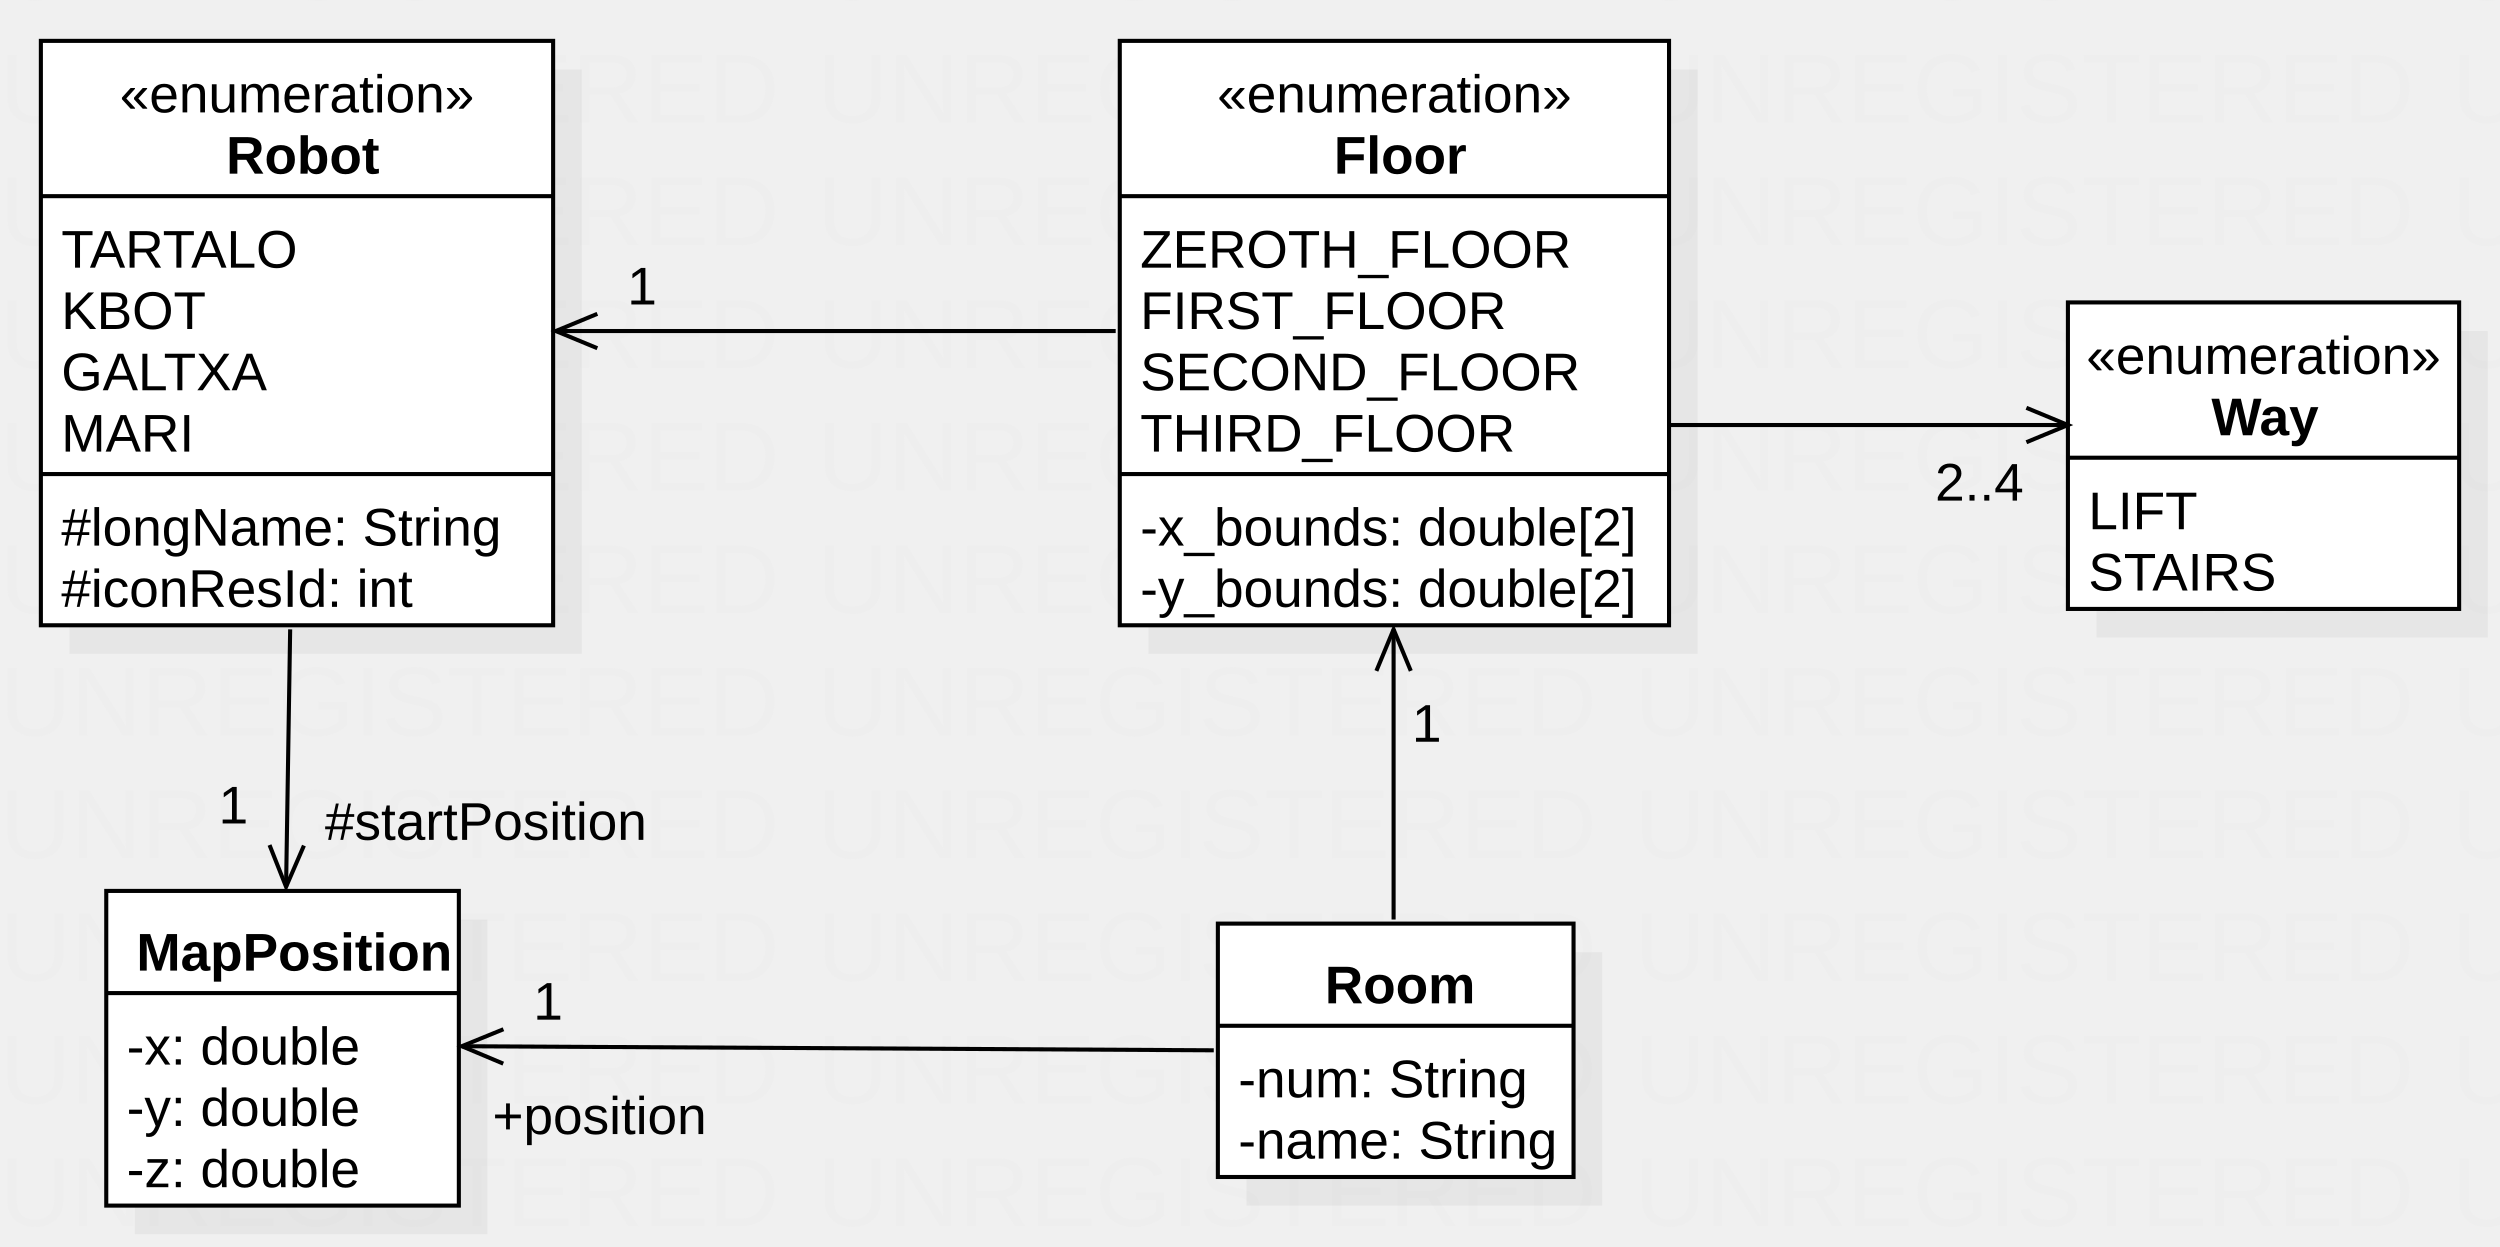
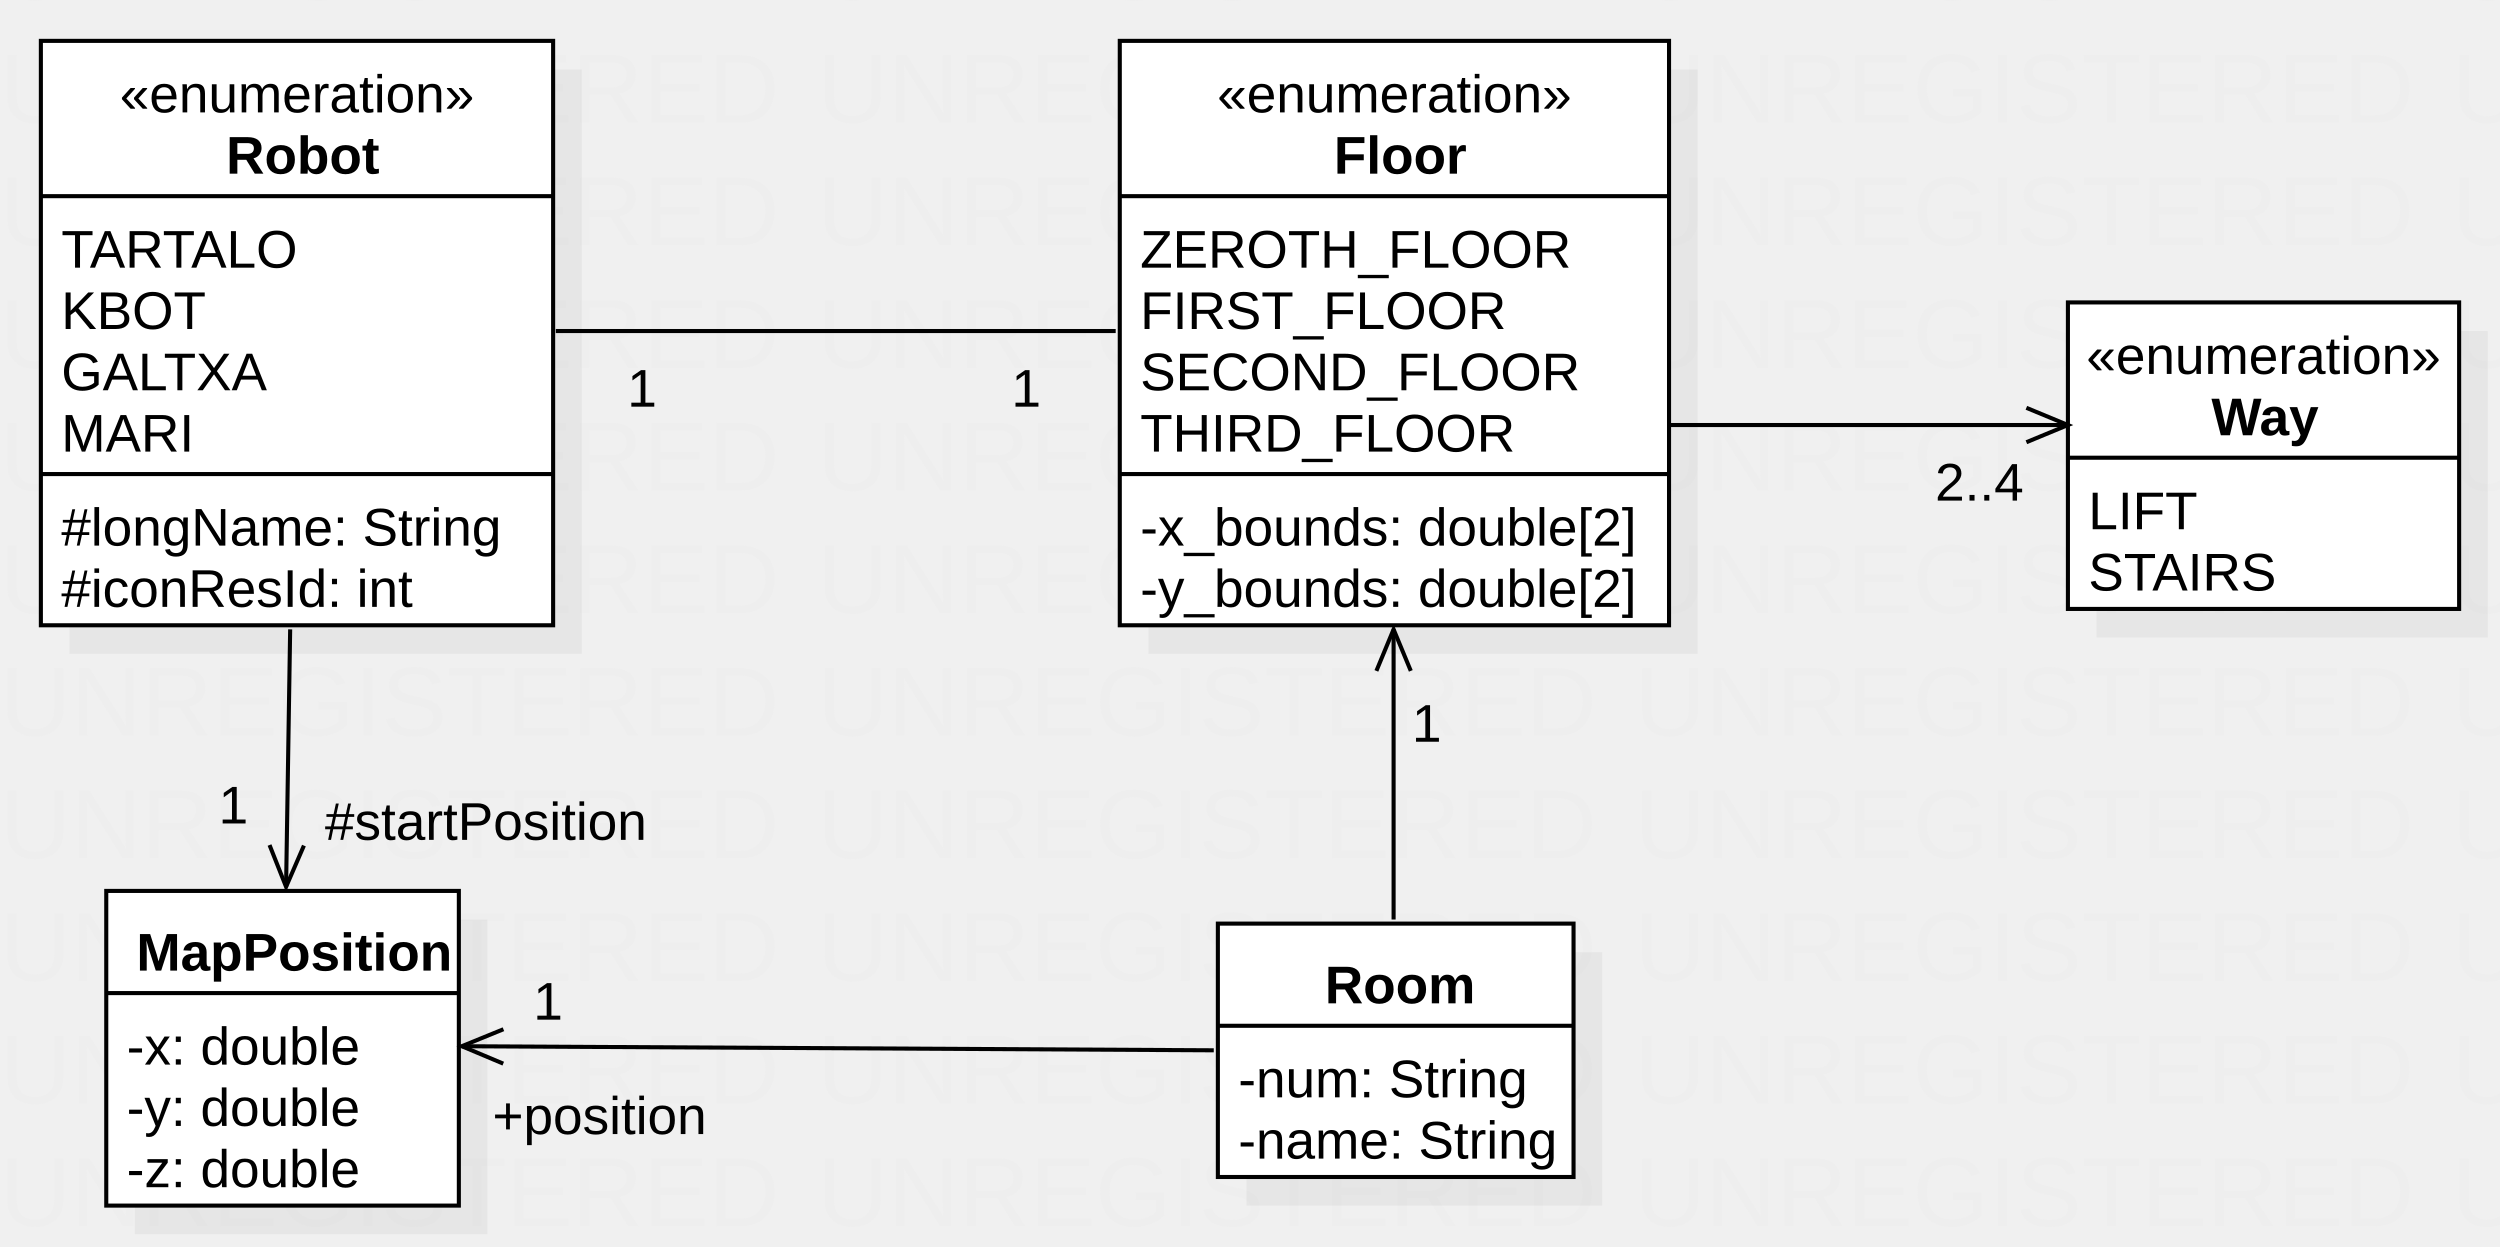
<svg xmlns="http://www.w3.org/2000/svg" version="1.1" width="611.728" height="305">
  <defs />
  <g>
    <text fill="#eeeeee" stroke="none" font-family="Arial" font-size="24px" font-style="normal" font-weight="normal" text-decoration="none" x="0" y="0">UNREGISTERED</text>
    <text fill="#eeeeee" stroke="none" font-family="Arial" font-size="24px" font-style="normal" font-weight="normal" text-decoration="none" x="0" y="30">UNREGISTERED</text>
    <text fill="#eeeeee" stroke="none" font-family="Arial" font-size="24px" font-style="normal" font-weight="normal" text-decoration="none" x="0" y="60">UNREGISTERED</text>
    <text fill="#eeeeee" stroke="none" font-family="Arial" font-size="24px" font-style="normal" font-weight="normal" text-decoration="none" x="0" y="90">UNREGISTERED</text>
    <text fill="#eeeeee" stroke="none" font-family="Arial" font-size="24px" font-style="normal" font-weight="normal" text-decoration="none" x="0" y="120">UNREGISTERED</text>
    <text fill="#eeeeee" stroke="none" font-family="Arial" font-size="24px" font-style="normal" font-weight="normal" text-decoration="none" x="0" y="150">UNREGISTERED</text>
    <text fill="#eeeeee" stroke="none" font-family="Arial" font-size="24px" font-style="normal" font-weight="normal" text-decoration="none" x="0" y="180">UNREGISTERED</text>
    <text fill="#eeeeee" stroke="none" font-family="Arial" font-size="24px" font-style="normal" font-weight="normal" text-decoration="none" x="0" y="210">UNREGISTERED</text>
    <text fill="#eeeeee" stroke="none" font-family="Arial" font-size="24px" font-style="normal" font-weight="normal" text-decoration="none" x="0" y="240">UNREGISTERED</text>
    <text fill="#eeeeee" stroke="none" font-family="Arial" font-size="24px" font-style="normal" font-weight="normal" text-decoration="none" x="0" y="270">UNREGISTERED</text>
    <text fill="#eeeeee" stroke="none" font-family="Arial" font-size="24px" font-style="normal" font-weight="normal" text-decoration="none" x="0" y="300">UNREGISTERED</text>
    <text fill="#eeeeee" stroke="none" font-family="Arial" font-size="24px" font-style="normal" font-weight="normal" text-decoration="none" x="200" y="0">UNREGISTERED</text>
    <text fill="#eeeeee" stroke="none" font-family="Arial" font-size="24px" font-style="normal" font-weight="normal" text-decoration="none" x="200" y="30">UNREGISTERED</text>
    <text fill="#eeeeee" stroke="none" font-family="Arial" font-size="24px" font-style="normal" font-weight="normal" text-decoration="none" x="200" y="60">UNREGISTERED</text>
    <text fill="#eeeeee" stroke="none" font-family="Arial" font-size="24px" font-style="normal" font-weight="normal" text-decoration="none" x="200" y="90">UNREGISTERED</text>
    <text fill="#eeeeee" stroke="none" font-family="Arial" font-size="24px" font-style="normal" font-weight="normal" text-decoration="none" x="200" y="120">UNREGISTERED</text>
    <text fill="#eeeeee" stroke="none" font-family="Arial" font-size="24px" font-style="normal" font-weight="normal" text-decoration="none" x="200" y="150">UNREGISTERED</text>
    <text fill="#eeeeee" stroke="none" font-family="Arial" font-size="24px" font-style="normal" font-weight="normal" text-decoration="none" x="200" y="180">UNREGISTERED</text>
    <text fill="#eeeeee" stroke="none" font-family="Arial" font-size="24px" font-style="normal" font-weight="normal" text-decoration="none" x="200" y="210">UNREGISTERED</text>
    <text fill="#eeeeee" stroke="none" font-family="Arial" font-size="24px" font-style="normal" font-weight="normal" text-decoration="none" x="200" y="240">UNREGISTERED</text>
    <text fill="#eeeeee" stroke="none" font-family="Arial" font-size="24px" font-style="normal" font-weight="normal" text-decoration="none" x="200" y="270">UNREGISTERED</text>
    <text fill="#eeeeee" stroke="none" font-family="Arial" font-size="24px" font-style="normal" font-weight="normal" text-decoration="none" x="200" y="300">UNREGISTERED</text>
    <text fill="#eeeeee" stroke="none" font-family="Arial" font-size="24px" font-style="normal" font-weight="normal" text-decoration="none" x="400" y="0">UNREGISTERED</text>
    <text fill="#eeeeee" stroke="none" font-family="Arial" font-size="24px" font-style="normal" font-weight="normal" text-decoration="none" x="400" y="30">UNREGISTERED</text>
    <text fill="#eeeeee" stroke="none" font-family="Arial" font-size="24px" font-style="normal" font-weight="normal" text-decoration="none" x="400" y="60">UNREGISTERED</text>
    <text fill="#eeeeee" stroke="none" font-family="Arial" font-size="24px" font-style="normal" font-weight="normal" text-decoration="none" x="400" y="90">UNREGISTERED</text>
    <text fill="#eeeeee" stroke="none" font-family="Arial" font-size="24px" font-style="normal" font-weight="normal" text-decoration="none" x="400" y="120">UNREGISTERED</text>
    <text fill="#eeeeee" stroke="none" font-family="Arial" font-size="24px" font-style="normal" font-weight="normal" text-decoration="none" x="400" y="150">UNREGISTERED</text>
    <text fill="#eeeeee" stroke="none" font-family="Arial" font-size="24px" font-style="normal" font-weight="normal" text-decoration="none" x="400" y="180">UNREGISTERED</text>
    <text fill="#eeeeee" stroke="none" font-family="Arial" font-size="24px" font-style="normal" font-weight="normal" text-decoration="none" x="400" y="210">UNREGISTERED</text>
    <text fill="#eeeeee" stroke="none" font-family="Arial" font-size="24px" font-style="normal" font-weight="normal" text-decoration="none" x="400" y="240">UNREGISTERED</text>
    <text fill="#eeeeee" stroke="none" font-family="Arial" font-size="24px" font-style="normal" font-weight="normal" text-decoration="none" x="400" y="270">UNREGISTERED</text>
    <text fill="#eeeeee" stroke="none" font-family="Arial" font-size="24px" font-style="normal" font-weight="normal" text-decoration="none" x="400" y="300">UNREGISTERED</text>
    <text fill="#eeeeee" stroke="none" font-family="Arial" font-size="24px" font-style="normal" font-weight="normal" text-decoration="none" x="600" y="0">UNREGISTERED</text>
    <text fill="#eeeeee" stroke="none" font-family="Arial" font-size="24px" font-style="normal" font-weight="normal" text-decoration="none" x="600" y="30">UNREGISTERED</text>
    <text fill="#eeeeee" stroke="none" font-family="Arial" font-size="24px" font-style="normal" font-weight="normal" text-decoration="none" x="600" y="60">UNREGISTERED</text>
    <text fill="#eeeeee" stroke="none" font-family="Arial" font-size="24px" font-style="normal" font-weight="normal" text-decoration="none" x="600" y="90">UNREGISTERED</text>
    <text fill="#eeeeee" stroke="none" font-family="Arial" font-size="24px" font-style="normal" font-weight="normal" text-decoration="none" x="600" y="120">UNREGISTERED</text>
    <text fill="#eeeeee" stroke="none" font-family="Arial" font-size="24px" font-style="normal" font-weight="normal" text-decoration="none" x="600" y="150">UNREGISTERED</text>
    <text fill="#eeeeee" stroke="none" font-family="Arial" font-size="24px" font-style="normal" font-weight="normal" text-decoration="none" x="600" y="180">UNREGISTERED</text>
    <text fill="#eeeeee" stroke="none" font-family="Arial" font-size="24px" font-style="normal" font-weight="normal" text-decoration="none" x="600" y="210">UNREGISTERED</text>
    <text fill="#eeeeee" stroke="none" font-family="Arial" font-size="24px" font-style="normal" font-weight="normal" text-decoration="none" x="600" y="240">UNREGISTERED</text>
    <text fill="#eeeeee" stroke="none" font-family="Arial" font-size="24px" font-style="normal" font-weight="normal" text-decoration="none" x="600" y="270">UNREGISTERED</text>
    <text fill="#eeeeee" stroke="none" font-family="Arial" font-size="24px" font-style="normal" font-weight="normal" text-decoration="none" x="600" y="300">UNREGISTERED</text>
    <g transform="translate(-310,-190) scale(1,1)">
      <rect fill="#C0C0C0" stroke="none" x="343" y="415" width="86.276" height="77" opacity="0.2" />
    </g>
    <g transform="translate(-310,-190) scale(1,1)">
      <rect fill="#ffffff" stroke="none" x="336" y="408" width="86.276" height="77" />
    </g>
    <g transform="translate(-310,-190) scale(1,1)">
      <path fill="none" stroke="#000000" d="M 336 408 L 422.276 408 L 422.276 485 L 336 485 L 336 408 Z Z" stroke-miterlimit="10" />
    </g>
    <g transform="translate(-310,-190) scale(1,1)">
      <path fill="none" stroke="#000000" d="M 336 433 L 422.276 433" stroke-miterlimit="10" />
    </g>
    <g transform="translate(-310,-190) scale(1,1)">
      <g>
        <path fill="none" stroke="none" />
        <text fill="#000000" stroke="none" font-family="Arial" font-size="13px" font-style="normal" font-weight="bold" text-decoration="none" x="343.369" y="427.5">MapPosition</text>
      </g>
    </g>
    <g transform="translate(-310,-190) scale(1,1)">
      <g>
        <path fill="none" stroke="none" />
        <text fill="#000000" stroke="none" font-family="Arial" font-size="13px" font-style="normal" font-weight="normal" text-decoration="none" x="341" y="450.5">-x: double</text>
      </g>
    </g>
    <g transform="translate(-310,-190) scale(1,1)">
      <g>
        <path fill="none" stroke="none" />
        <text fill="#000000" stroke="none" font-family="Arial" font-size="13px" font-style="normal" font-weight="normal" text-decoration="none" x="341" y="465.5">-y: double</text>
      </g>
    </g>
    <g transform="translate(-310,-190) scale(1,1)">
      <g>
        <path fill="none" stroke="none" />
        <text fill="#000000" stroke="none" font-family="Arial" font-size="13px" font-style="normal" font-weight="normal" text-decoration="none" x="341" y="480.5">-z: double</text>
      </g>
    </g>
    <g transform="translate(-310,-190) scale(1,1)">
      <rect fill="#C0C0C0" stroke="none" x="615" y="423" width="87.032" height="62" opacity="0.2" />
    </g>
    <g transform="translate(-310,-190) scale(1,1)">
      <rect fill="#ffffff" stroke="none" x="608" y="416" width="87.032" height="62" />
    </g>
    <g transform="translate(-310,-190) scale(1,1)">
      <path fill="none" stroke="#000000" d="M 608 416 L 695.032 416 L 695.032 478 L 608 478 L 608 416 Z Z" stroke-miterlimit="10" />
    </g>
    <g transform="translate(-310,-190) scale(1,1)">
      <path fill="none" stroke="#000000" d="M 608 441 L 695.032 441" stroke-miterlimit="10" />
    </g>
    <g transform="translate(-310,-190) scale(1,1)">
      <g>
        <path fill="none" stroke="none" />
        <text fill="#000000" stroke="none" font-family="Arial" font-size="13px" font-style="normal" font-weight="bold" text-decoration="none" x="634.177" y="435.5">Room</text>
      </g>
    </g>
    <g transform="translate(-310,-190) scale(1,1)">
      <g>
        <path fill="none" stroke="none" />
        <text fill="#000000" stroke="none" font-family="Arial" font-size="13px" font-style="normal" font-weight="normal" text-decoration="none" x="613" y="458.5">-num: String</text>
      </g>
    </g>
    <g transform="translate(-310,-190) scale(1,1)">
      <g>
        <path fill="none" stroke="none" />
        <text fill="#000000" stroke="none" font-family="Arial" font-size="13px" font-style="normal" font-weight="normal" text-decoration="none" x="613" y="473.5">-name: String</text>
      </g>
    </g>
    <g transform="translate(-310,-190) scale(1,1)">
      <rect fill="#C0C0C0" stroke="none" x="327" y="207" width="125.346" height="143" opacity="0.2" />
    </g>
    <g transform="translate(-310,-190) scale(1,1)">
      <rect fill="#ffffff" stroke="none" x="320" y="200" width="125.346" height="143" />
    </g>
    <g transform="translate(-310,-190) scale(1,1)">
      <path fill="none" stroke="#000000" d="M 320 200 L 445.346 200 L 445.346 343 L 320 343 L 320 200 Z Z" stroke-miterlimit="10" />
    </g>
    <g transform="translate(-310,-190) scale(1,1)">
      <path fill="none" stroke="#000000" d="M 320 306 L 445.346 306" stroke-miterlimit="10" />
    </g>
    <g transform="translate(-310,-190) scale(1,1)">
      <path fill="none" stroke="#000000" d="M 320 238 L 445.346 238" stroke-miterlimit="10" />
    </g>
    <g transform="translate(-310,-190) scale(1,1)">
      <g>
        <path fill="none" stroke="none" />
        <text fill="#000000" stroke="none" font-family="Arial" font-size="13px" font-style="normal" font-weight="normal" text-decoration="none" x="339.309" y="217.5">«enumeration»</text>
      </g>
    </g>
    <g transform="translate(-310,-190) scale(1,1)">
      <g>
        <path fill="none" stroke="none" />
        <text fill="#000000" stroke="none" font-family="Arial" font-size="13px" font-style="normal" font-weight="bold" text-decoration="none" x="365.328" y="232.5">Robot</text>
      </g>
    </g>
    <g transform="translate(-310,-190) scale(1,1)">
      <g>
        <path fill="none" stroke="none" />
        <text fill="#000000" stroke="none" font-family="Arial" font-size="13px" font-style="normal" font-weight="normal" text-decoration="none" x="325" y="323.5">#longName: String</text>
      </g>
    </g>
    <g transform="translate(-310,-190) scale(1,1)">
      <g>
        <path fill="none" stroke="none" />
        <text fill="#000000" stroke="none" font-family="Arial" font-size="13px" font-style="normal" font-weight="normal" text-decoration="none" x="325" y="338.5">#iconResId: int</text>
      </g>
    </g>
    <g transform="translate(-310,-190) scale(1,1)">
      <g>
        <path fill="none" stroke="none" />
        <text fill="#000000" stroke="none" font-family="Arial" font-size="13px" font-style="normal" font-weight="normal" text-decoration="none" x="325" y="255.5">TARTALO</text>
      </g>
    </g>
    <g transform="translate(-310,-190) scale(1,1)">
      <g>
        <path fill="none" stroke="none" />
        <text fill="#000000" stroke="none" font-family="Arial" font-size="13px" font-style="normal" font-weight="normal" text-decoration="none" x="325" y="270.5">KBOT</text>
      </g>
    </g>
    <g transform="translate(-310,-190) scale(1,1)">
      <g>
        <path fill="none" stroke="none" />
        <text fill="#000000" stroke="none" font-family="Arial" font-size="13px" font-style="normal" font-weight="normal" text-decoration="none" x="325" y="285.5">GALTXA</text>
      </g>
    </g>
    <g transform="translate(-310,-190) scale(1,1)">
      <g>
        <path fill="none" stroke="none" />
        <text fill="#000000" stroke="none" font-family="Arial" font-size="13px" font-style="normal" font-weight="normal" text-decoration="none" x="325" y="300.5">MARI</text>
      </g>
    </g>
    <g transform="translate(-310,-190) scale(1,1)">
      <rect fill="#C0C0C0" stroke="none" x="591" y="207" width="134.398" height="143" opacity="0.2" />
    </g>
    <g transform="translate(-310,-190) scale(1,1)">
      <rect fill="#ffffff" stroke="none" x="584" y="200" width="134.398" height="143" />
    </g>
    <g transform="translate(-310,-190) scale(1,1)">
      <path fill="none" stroke="#000000" d="M 584 200 L 718.398 200 L 718.398 343 L 584 343 L 584 200 Z Z" stroke-miterlimit="10" />
    </g>
    <g transform="translate(-310,-190) scale(1,1)">
      <path fill="none" stroke="#000000" d="M 584 306 L 718.398 306" stroke-miterlimit="10" />
    </g>
    <g transform="translate(-310,-190) scale(1,1)">
      <path fill="none" stroke="#000000" d="M 584 238 L 718.398 238" stroke-miterlimit="10" />
    </g>
    <g transform="translate(-310,-190) scale(1,1)">
      <g>
        <path fill="none" stroke="none" />
        <text fill="#000000" stroke="none" font-family="Arial" font-size="13px" font-style="normal" font-weight="normal" text-decoration="none" x="607.835" y="217.5">«enumeration»</text>
      </g>
    </g>
    <g transform="translate(-310,-190) scale(1,1)">
      <g>
        <path fill="none" stroke="none" />
        <text fill="#000000" stroke="none" font-family="Arial" font-size="13px" font-style="normal" font-weight="bold" text-decoration="none" x="636.39" y="232.5">Floor</text>
      </g>
    </g>
    <g transform="translate(-310,-190) scale(1,1)">
      <g>
        <path fill="none" stroke="none" />
        <text fill="#000000" stroke="none" font-family="Arial" font-size="13px" font-style="normal" font-weight="normal" text-decoration="none" x="589" y="323.5">-x_bounds: double[2]</text>
      </g>
    </g>
    <g transform="translate(-310,-190) scale(1,1)">
      <g>
        <path fill="none" stroke="none" />
        <text fill="#000000" stroke="none" font-family="Arial" font-size="13px" font-style="normal" font-weight="normal" text-decoration="none" x="589" y="338.5">-y_bounds: double[2]</text>
      </g>
    </g>
    <g transform="translate(-310,-190) scale(1,1)">
      <g>
        <path fill="none" stroke="none" />
        <text fill="#000000" stroke="none" font-family="Arial" font-size="13px" font-style="normal" font-weight="normal" text-decoration="none" x="589" y="255.5">ZEROTH_FLOOR</text>
      </g>
    </g>
    <g transform="translate(-310,-190) scale(1,1)">
      <g>
        <path fill="none" stroke="none" />
        <text fill="#000000" stroke="none" font-family="Arial" font-size="13px" font-style="normal" font-weight="normal" text-decoration="none" x="589" y="270.5">FIRST_FLOOR</text>
      </g>
    </g>
    <g transform="translate(-310,-190) scale(1,1)">
      <g>
        <path fill="none" stroke="none" />
        <text fill="#000000" stroke="none" font-family="Arial" font-size="13px" font-style="normal" font-weight="normal" text-decoration="none" x="589" y="285.5">SECOND_FLOOR</text>
      </g>
    </g>
    <g transform="translate(-310,-190) scale(1,1)">
      <g>
        <path fill="none" stroke="none" />
        <text fill="#000000" stroke="none" font-family="Arial" font-size="13px" font-style="normal" font-weight="normal" text-decoration="none" x="589" y="300.5">THIRD_FLOOR</text>
      </g>
    </g>
    <g transform="translate(-310,-190) scale(1,1)">
      <rect fill="#C0C0C0" stroke="none" x="823" y="271" width="95.728" height="75" opacity="0.2" />
    </g>
    <g transform="translate(-310,-190) scale(1,1)">
      <rect fill="#ffffff" stroke="none" x="816" y="264" width="95.728" height="75" />
    </g>
    <g transform="translate(-310,-190) scale(1,1)">
      <path fill="none" stroke="#000000" d="M 816 264 L 911.728 264 L 911.728 339 L 816 339 L 816 264 Z Z" stroke-miterlimit="10" />
    </g>
    <g transform="translate(-310,-190) scale(1,1)">
      <path fill="none" stroke="#000000" d="M 816 302 L 911.728 302" stroke-miterlimit="10" />
    </g>
    <g transform="translate(-310,-190) scale(1,1)">
      <g>
        <path fill="none" stroke="none" />
        <text fill="#000000" stroke="none" font-family="Arial" font-size="13px" font-style="normal" font-weight="normal" text-decoration="none" x="820.5" y="281.5">«enumeration»</text>
      </g>
    </g>
    <g transform="translate(-310,-190) scale(1,1)">
      <g>
        <path fill="none" stroke="none" />
        <text fill="#000000" stroke="none" font-family="Arial" font-size="13px" font-style="normal" font-weight="bold" text-decoration="none" x="851.105" y="296.5">Way</text>
      </g>
    </g>
    <g transform="translate(-310,-190) scale(1,1)">
      <g>
        <path fill="none" stroke="none" />
        <text fill="#000000" stroke="none" font-family="Arial" font-size="13px" font-style="normal" font-weight="normal" text-decoration="none" x="821" y="319.5">LIFT</text>
      </g>
    </g>
    <g transform="translate(-310,-190) scale(1,1)">
      <g>
        <path fill="none" stroke="none" />
        <text fill="#000000" stroke="none" font-family="Arial" font-size="13px" font-style="normal" font-weight="normal" text-decoration="none" x="821" y="334.5">STAIRS</text>
      </g>
    </g>
    <g transform="translate(-310,-190) scale(1,1)">
      <path fill="none" stroke="#000000" d="M 607 447 L 423 446" stroke-miterlimit="10" />
    </g>
    <g transform="translate(-310,-190) scale(1,1)">
      <path fill="none" stroke="#000000" d="M 433.185 441.846 L 423 446 L 433.14 450.265" stroke-miterlimit="10" />
    </g>
    <g transform="translate(-310,-190) scale(1,1)">
      <g>
        <path fill="none" stroke="none" />
        <text fill="#000000" stroke="none" font-family="Arial" font-size="13px" font-style="normal" font-weight="normal" text-decoration="none" x="430.5" y="467.5">+position</text>
      </g>
    </g>
    <g transform="translate(-310,-190) scale(1,1)">
      <g>
        <path fill="none" stroke="none" />
        <text fill="#000000" stroke="none" font-family="Arial" font-size="13px" font-style="normal" font-weight="normal" text-decoration="none" x="440.5" y="439.5">1</text>
      </g>
    </g>
    <g transform="translate(-310,-190) scale(1,1)">
      <path fill="none" stroke="#000000" d="M 651 415 L 651 344" stroke-miterlimit="10" />
    </g>
    <g transform="translate(-310,-190) scale(1,1)">
      <path fill="none" stroke="#000000" d="M 655.21 354.163 L 651 344 L 646.79 354.163" stroke-miterlimit="10" />
    </g>
    <g transform="translate(-310,-190) scale(1,1)">
      <g>
        <path fill="none" stroke="none" />
        <text fill="#000000" stroke="none" font-family="Arial" font-size="13px" font-style="normal" font-weight="normal" text-decoration="none" x="655.5" y="371.5">1</text>
      </g>
    </g>
    <g transform="translate(-310,-190) scale(1,1)">
-       <path fill="none" stroke="#000000" d="M 583 271 L 446 271" stroke-miterlimit="10" />
-     </g>
-     <g transform="translate(-310,-190) scale(1,1)">
-       <path fill="none" stroke="#000000" d="M 456.163 266.79 L 446 271 L 456.163 275.21" stroke-miterlimit="10" />
-     </g>
-     <g transform="translate(-310,-190) scale(1,1)">
-       <g>
-         <path fill="none" stroke="none" />
-         <text fill="#000000" stroke="none" font-family="Arial" font-size="13px" font-style="normal" font-weight="normal" text-decoration="none" x="463.5" y="264.5">1</text>
-       </g>
-     </g>
-     <g transform="translate(-310,-190) scale(1,1)">
      <path fill="none" stroke="#000000" d="M 718 294 L 816 294" stroke-miterlimit="10" />
    </g>
    <g transform="translate(-310,-190) scale(1,1)">
      <path fill="none" stroke="#000000" d="M 805.837 298.21 L 816 294 L 805.837 289.79" stroke-miterlimit="10" />
    </g>
    <g transform="translate(-310,-190) scale(1,1)">
      <g>
        <path fill="none" stroke="none" />
        <text fill="#000000" stroke="none" font-family="Arial" font-size="13px" font-style="normal" font-weight="normal" text-decoration="none" x="783.5" y="312.5">2..4</text>
      </g>
    </g>
    <g transform="translate(-310,-190) scale(1,1)">
      <path fill="none" stroke="#000000" d="M 381 344 L 380 407" stroke-miterlimit="10" />
    </g>
    <g transform="translate(-310,-190) scale(1,1)">
      <path fill="none" stroke="#000000" d="M 375.952 396.772 L 380 407 L 384.37 396.905" stroke-miterlimit="10" />
    </g>
    <g transform="translate(-310,-190) scale(1,1)">
      <g>
        <path fill="none" stroke="none" />
        <text fill="#000000" stroke="none" font-family="Arial" font-size="13px" font-style="normal" font-weight="normal" text-decoration="none" x="389.5" y="395.5">#startPosition</text>
      </g>
    </g>
    <g transform="translate(-310,-190) scale(1,1)">
      <g>
        <path fill="none" stroke="none" />
        <text fill="#000000" stroke="none" font-family="Arial" font-size="13px" font-style="normal" font-weight="normal" text-decoration="none" x="363.5" y="391.5">1</text>
+       </g>
+     </g>
+     <g transform="translate(-310,-190) scale(1,1)">
+       <path fill="none" stroke="#000000" d="M 446 271 L 583 271" stroke-miterlimit="10" />
+     </g>
+     <g transform="translate(-310,-190) scale(1,1)">
+       <g>
+         <path fill="none" stroke="none" />
+         <text fill="#000000" stroke="none" font-family="Arial" font-size="13px" font-style="normal" font-weight="normal" text-decoration="none" x="463.5" y="289.5">1</text>
+       </g>
+     </g>
+     <g transform="translate(-310,-190) scale(1,1)">
+       <g>
+         <path fill="none" stroke="none" />
+         <text fill="#000000" stroke="none" font-family="Arial" font-size="13px" font-style="normal" font-weight="normal" text-decoration="none" x="557.5" y="289.5">1</text>
      </g>
    </g>
  </g>
</svg>
